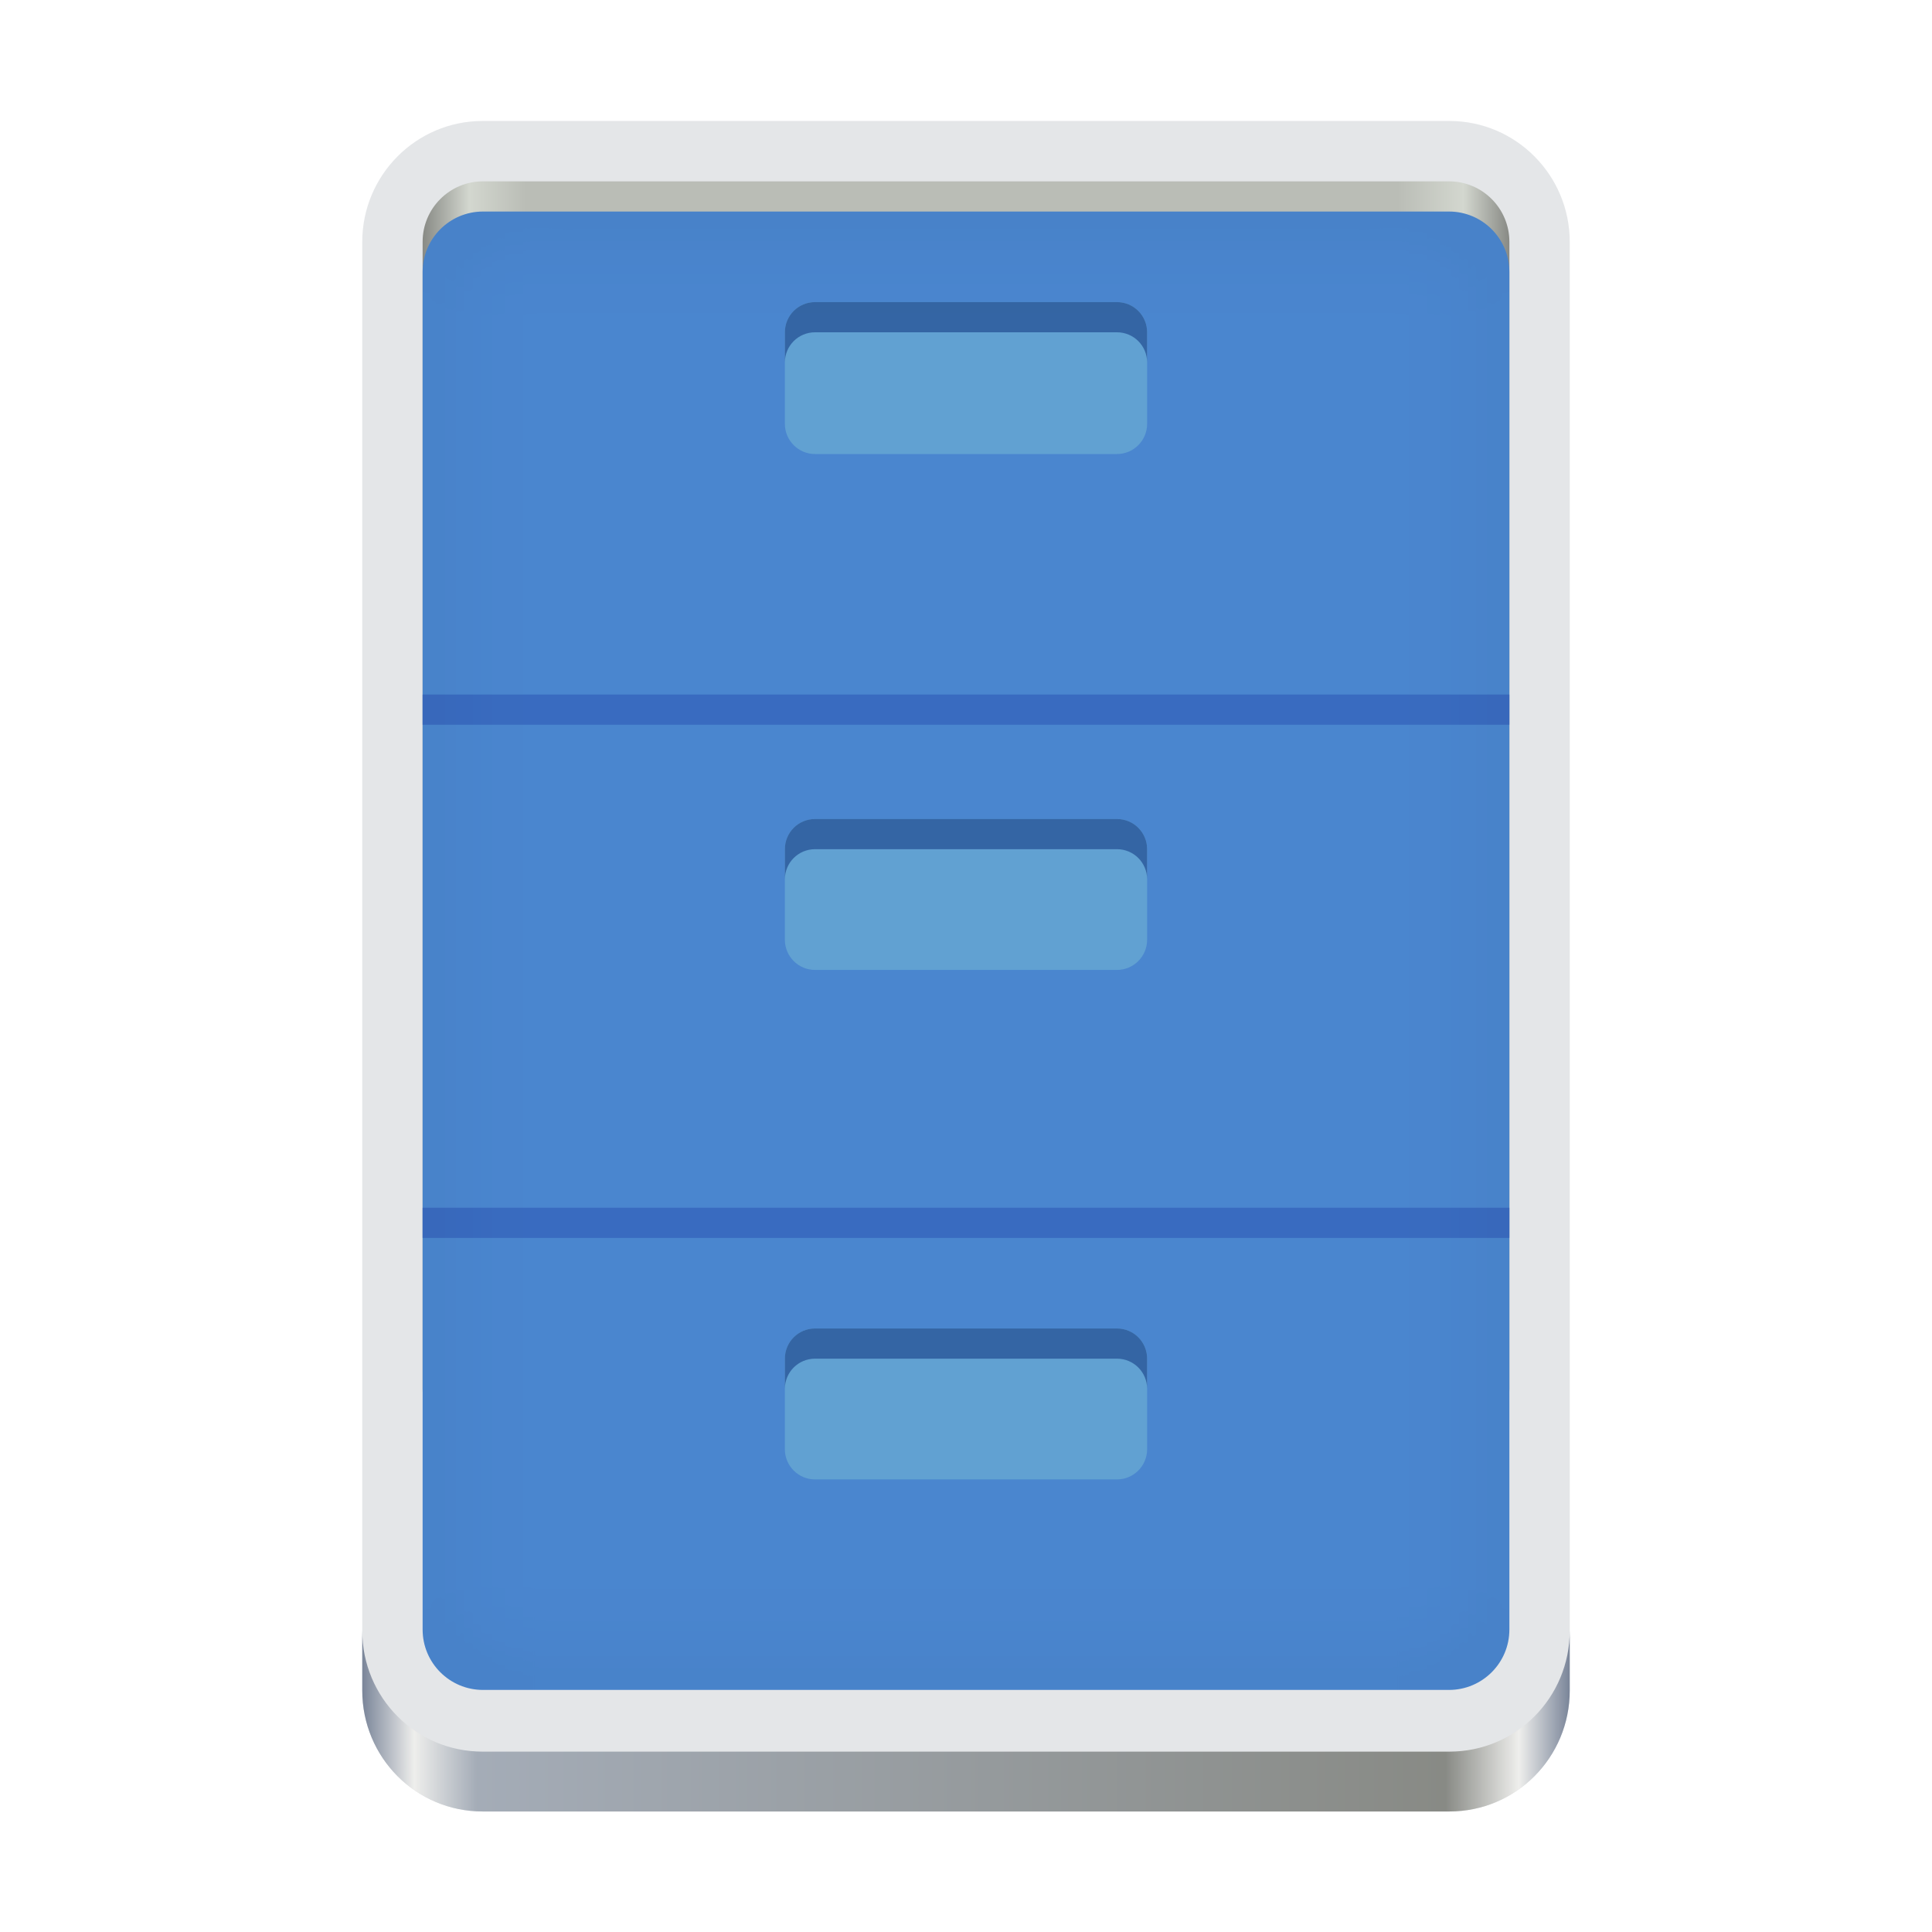
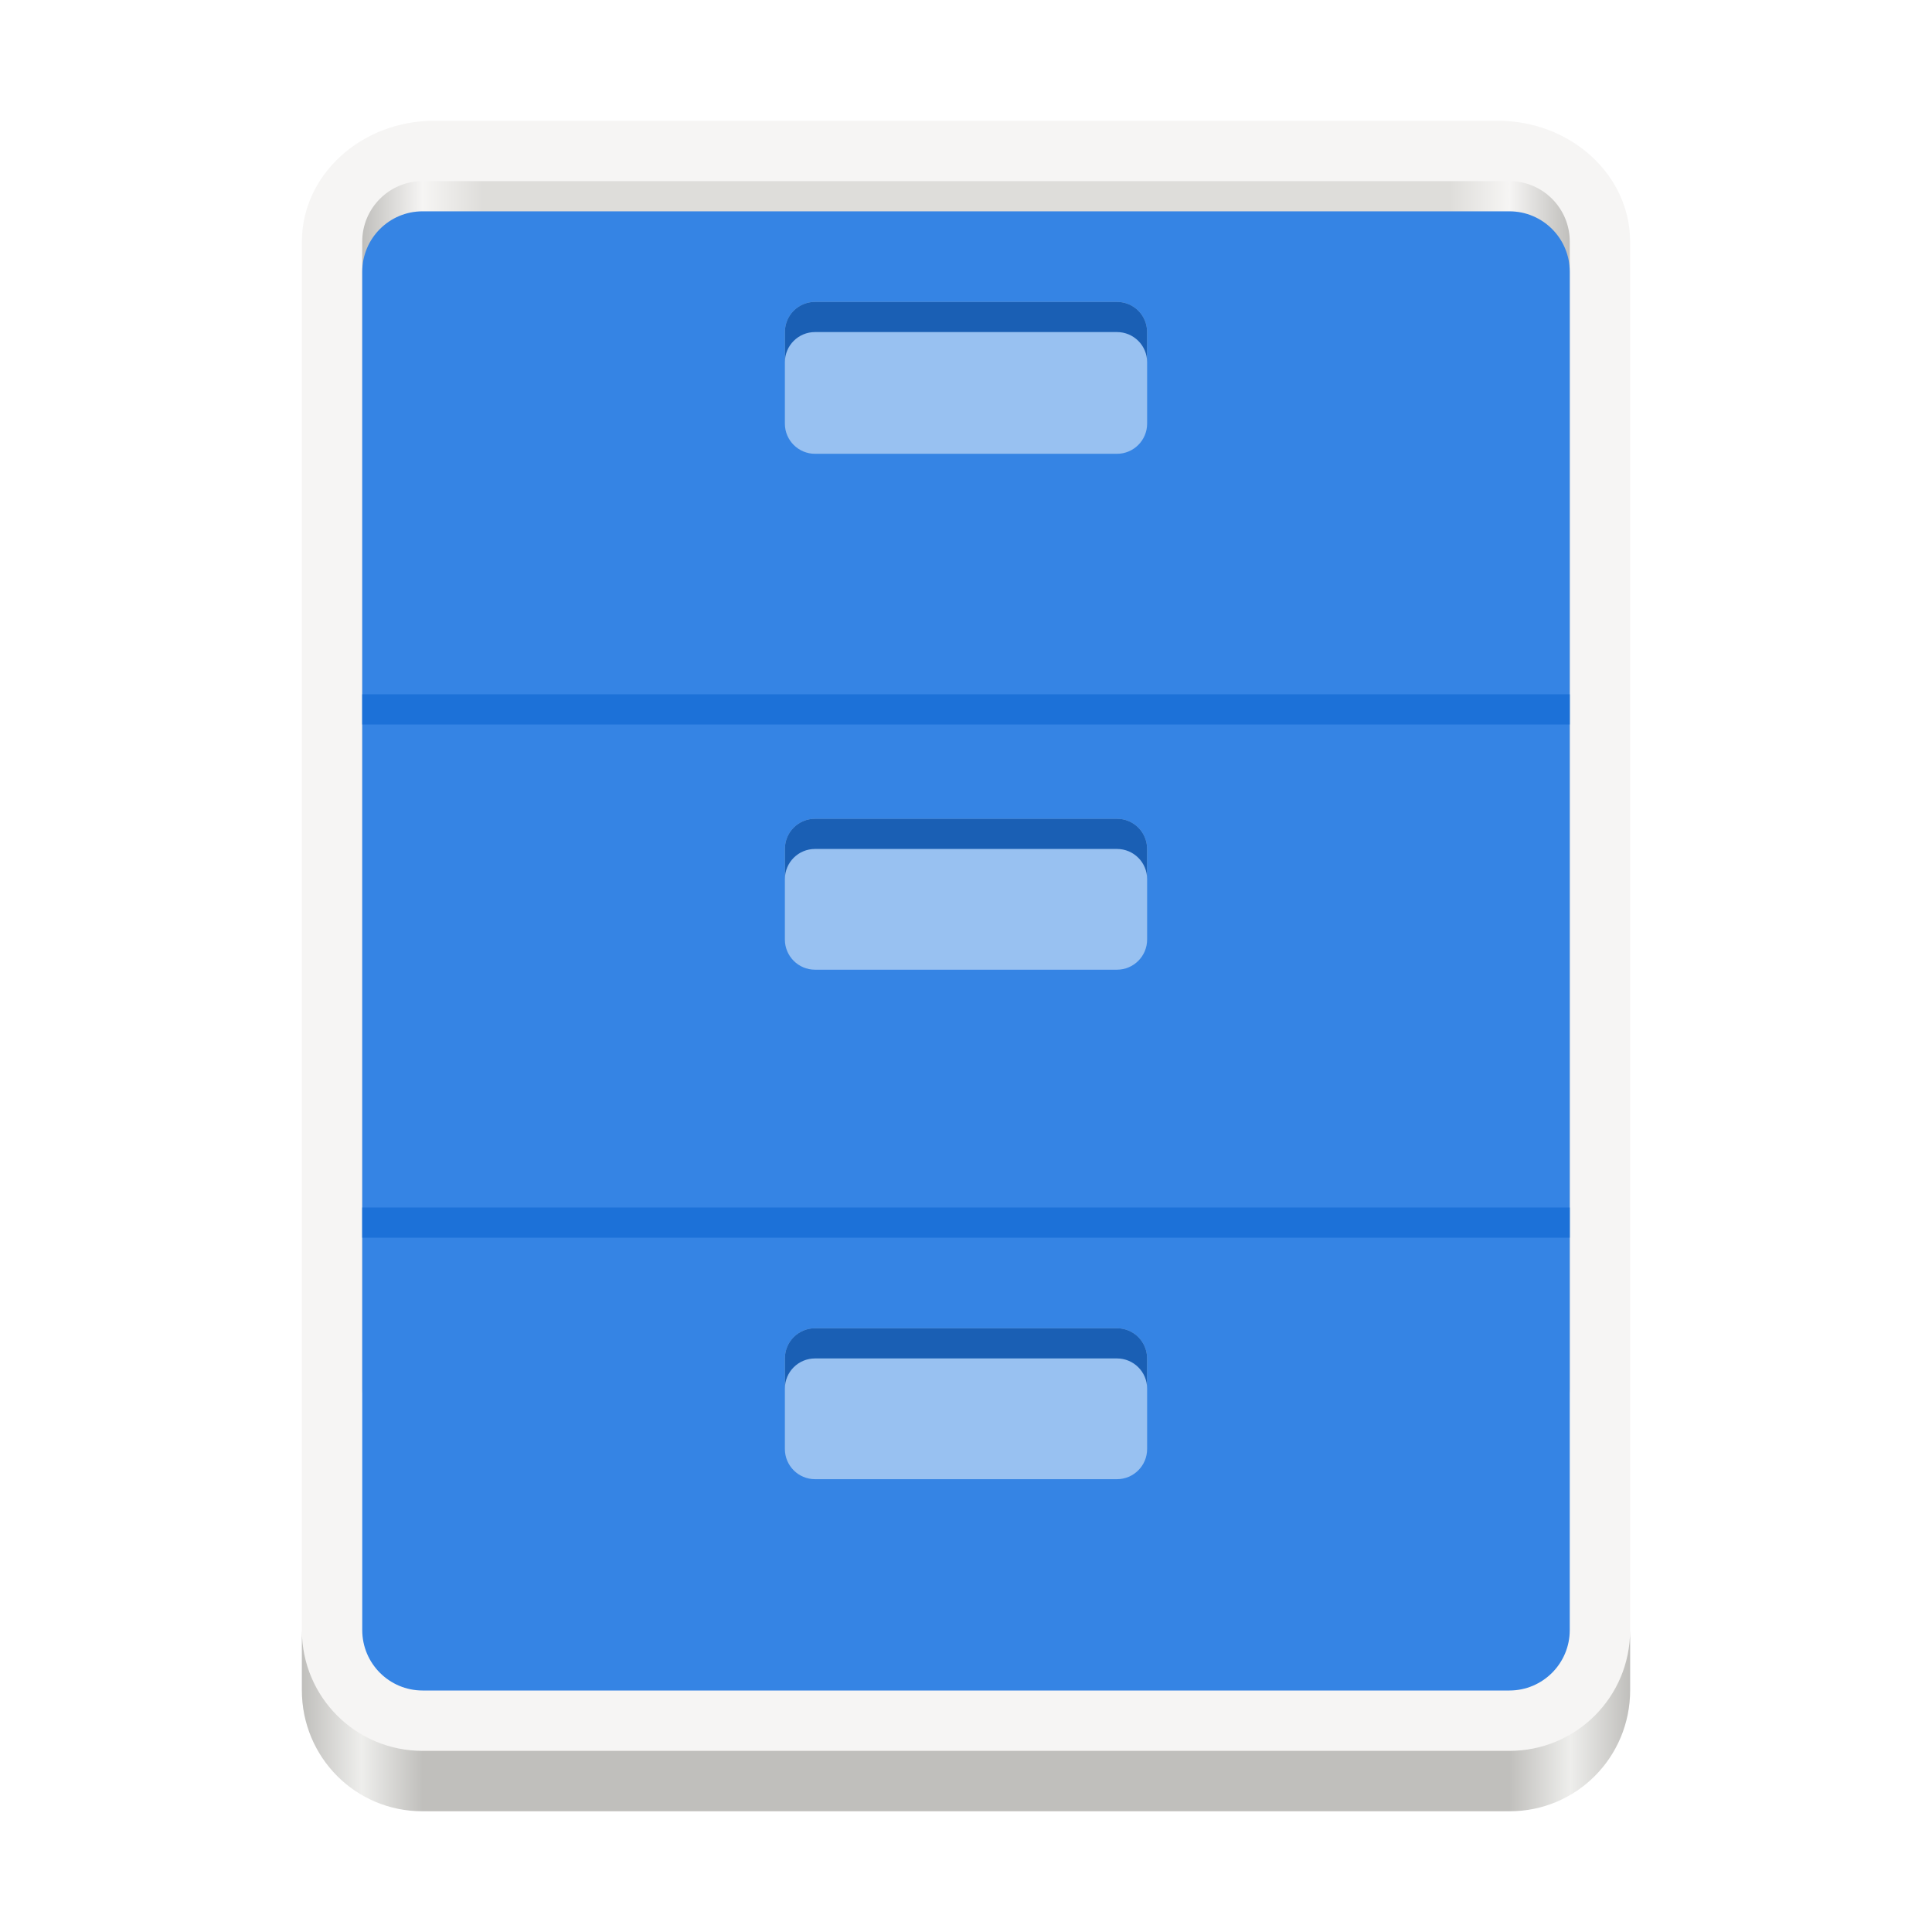
<svg xmlns="http://www.w3.org/2000/svg" xmlns:xlink="http://www.w3.org/1999/xlink" viewBox="0 0 128 128" style="display:inline;enable-background:new" version="1.0" id="svg11300" height="128" width="128">
  <defs id="defs3">
    <linearGradient gradientTransform="matrix(0.25,0,0,0.25,-226,231.0154)" y2="-188" x2="424" y1="-188" x1="136" gradientUnits="userSpaceOnUse" id="linearGradient15471" xlink:href="#linearGradient912-6" />
    <linearGradient id="linearGradient912-6">
-       <stop id="stop908-7" offset="0" style="stop-color:#888a85;stop-opacity:1" />
-       <stop style="stop-color:#d3d7cf;stop-opacity:1" offset="0.043" id="stop916-5" />
-       <stop id="stop920-3" offset="0.095" style="stop-color:#babdb6;stop-opacity:1" />
-       <stop style="stop-color:#babdb6;stop-opacity:1" offset="0.897" id="stop922-5" />
-       <stop id="stop918-6" offset="0.958" style="stop-color:#d3d7cf;stop-opacity:1" />
-       <stop id="stop910-2" offset="1" style="stop-color:#888a85;stop-opacity:1" />
+       <stop id="stop908-7" offset="0" style="stop-color:#c0bfbc;stop-opacity:1" />
+       <stop style="stop-color:#f6f5f4;stop-opacity:1" offset="0.043" id="stop916-5" />
+       <stop id="stop920-3" offset="0.095" style="stop-color:#deddda;stop-opacity:1" />
+       <stop style="stop-color:#deddda;stop-opacity:1" offset="0.897" id="stop922-5" />
+       <stop id="stop918-6" offset="0.958" style="stop-color:#f6f5f4;stop-opacity:1" />
+       <stop id="stop910-2" offset="1" style="stop-color:#c0bfbc;stop-opacity:1" />
    </linearGradient>
    <linearGradient gradientTransform="matrix(0.25,0,0,0.25,-226,166.0154)" y2="471.964" x2="440" y1="471.964" x1="120" gradientUnits="userSpaceOnUse" id="linearGradient15473" xlink:href="#linearGradient966" />
    <linearGradient id="linearGradient966">
-       <stop style="stop-color:#7a8599;stop-opacity:1" offset="0" id="stop954" />
+       <stop style="stop-color:#c0bfbc;stop-opacity:1" offset="0" id="stop954" />
      <stop id="stop956" offset="0.043" style="stop-color:#eeeeec;stop-opacity:1" />
-       <stop style="stop-color:#a4acb7;stop-opacity:1" offset="0.095" id="stop958" />
-       <stop id="stop960" offset="0.897" style="stop-color:#888a85;stop-opacity:1" />
+       <stop style="stop-color:#deddda;stop-opacity:1" offset="0.095" id="stop958" />
+       <stop id="stop960" offset="0.897" style="stop-color:#deddda;stop-opacity:1" />
      <stop style="stop-color:#eeeeec;stop-opacity:1" offset="0.958" id="stop962" />
-       <stop style="stop-color:#7a8599;stop-opacity:1" offset="1" id="stop964" />
+       <stop style="stop-color:#c0bfbc;stop-opacity:1" offset="1" id="stop964" />
    </linearGradient>
    <clipPath id="clipPath937-3" clipPathUnits="userSpaceOnUse">
      <rect ry="16" rx="16" y="-156" x="112" height="391.787" width="288" id="rect939-8" style="display:inline;opacity:1;vector-effect:none;fill:#4a86cf;fill-opacity:1;stroke:none;stroke-width:0.045px;stroke-linecap:butt;stroke-linejoin:miter;stroke-miterlimit:4;stroke-dasharray:none;stroke-dashoffset:0;stroke-opacity:1;marker:none;marker-start:none;marker-mid:none;marker-end:none;paint-order:normal;enable-background:new" />
    </clipPath>
    <filter height="1.146" y="-0.073" width="1.198" x="-0.099" id="filter1000" style="color-interpolation-filters:sRGB">
      <feGaussianBlur id="feGaussianBlur1002" stdDeviation="11.896" />
    </filter>
+     <linearGradient xlink:href="#linearGradient1697" id="linearGradient1381" gradientUnits="userSpaceOnUse" gradientTransform="matrix(0.25,0,0,0.25,148.496,229.2929)" x1="104" y1="472" x2="456" y2="472" />
+     <linearGradient id="linearGradient1697">
+       <stop id="stop1685" offset="0" style="stop-color:#c0bfbc;stop-opacity:1" />
+       <stop style="stop-color:#eeeeec;stop-opacity:1" offset="0.045" id="stop1687" />
+       <stop id="stop1689" offset="0.091" style="stop-color:#c0bfbc;stop-opacity:1" />
+       <stop style="stop-color:#c0bfbc;stop-opacity:1" offset="0.909" id="stop1691" />
+       <stop id="stop1693" offset="0.955" style="stop-color:#eeeeec;stop-opacity:1" />
+       <stop id="stop1695" offset="1" style="stop-color:#c0bfbc;stop-opacity:1" />
+     </linearGradient>
+     <linearGradient gradientTransform="matrix(0.25,0,0,0.25,144.496,294.2929)" y2="-188" x2="456" y1="-188" x1="136" gradientUnits="userSpaceOnUse" id="linearGradient15471-0" xlink:href="#linearGradient1711" />
+     <linearGradient id="linearGradient1711">
+       <stop style="stop-color:#c0bfbc;stop-opacity:1" offset="0" id="stop1699" />
+       <stop id="stop1701" offset="0.05" style="stop-color:#f6f5f4;stop-opacity:1" />
+       <stop style="stop-color:#deddda;stop-opacity:1" offset="0.1" id="stop1703" />
+       <stop id="stop1705" offset="0.9" style="stop-color:#deddda;stop-opacity:1" />
+       <stop style="stop-color:#f6f5f4;stop-opacity:1" offset="0.95" id="stop1707" />
+       <stop style="stop-color:#c0bfbc;stop-opacity:1" offset="1" id="stop1709" />
+     </linearGradient>
  </defs>
  <g transform="translate(0,-172)" style="display:inline" id="layer1">
    <g style="display:inline" id="layer9">
-       <g transform="translate(220)" id="g1056">
-         <rect ry="8.018" rx="7.975" y="180.015" x="-196" height="112" width="80" id="rect15435" style="opacity:1;vector-effect:none;fill:#e4e6e8;fill-opacity:1;stroke:none;stroke-width:0.011px;stroke-linecap:butt;stroke-linejoin:miter;stroke-miterlimit:4;stroke-dasharray:none;stroke-dashoffset:0;stroke-opacity:1;marker:none;marker-start:none;marker-mid:none;marker-end:none;paint-order:normal" />
-         <rect rx="4" y="184.015" x="-192" height="84" width="72" id="rect15437" style="display:inline;opacity:1;vector-effect:none;fill:url(#linearGradient15471);fill-opacity:1;stroke:none;stroke-width:0.011px;stroke-linecap:butt;stroke-linejoin:miter;stroke-miterlimit:4;stroke-dasharray:none;stroke-dashoffset:0;stroke-opacity:1;marker:none;marker-start:none;marker-mid:none;marker-end:none;paint-order:normal;enable-background:new" ry="4" />
-         <path id="path15439" d="m -196,280.032 v 3.965 c 0,4.442 3.557,8.018 7.975,8.018 h 64.05 c 4.418,0 7.975,-3.576 7.975,-8.018 v -3.965 c 0,4.442 -3.557,8.018 -7.975,8.018 h -64.05 c -4.418,0 -7.975,-3.576 -7.975,-8.018 z" style="display:inline;opacity:1;vector-effect:none;fill:url(#linearGradient15473);fill-opacity:1;stroke:none;stroke-width:0.011px;stroke-linecap:butt;stroke-linejoin:miter;stroke-miterlimit:4;stroke-dasharray:none;stroke-dashoffset:0;stroke-opacity:1;marker:none;marker-start:none;marker-mid:none;marker-end:none;paint-order:normal;enable-background:new" />
-         <rect ry="4" rx="4" y="186.015" x="-192" height="97.947" width="72" id="rect15441" style="display:inline;opacity:1;vector-effect:none;fill:#4a86cf;fill-opacity:1;stroke:none;stroke-width:0.011px;stroke-linecap:butt;stroke-linejoin:miter;stroke-miterlimit:4;stroke-dasharray:none;stroke-dashoffset:0;stroke-opacity:1;marker:none;marker-start:none;marker-mid:none;marker-end:none;paint-order:normal;enable-background:new" />
-         <rect ry="0" rx="0" y="218.015" x="-192" height="2" width="72" id="rect15443" style="display:inline;opacity:1;vector-effect:none;fill:#396bc0;fill-opacity:1;stroke:none;stroke-width:0.011px;stroke-linecap:butt;stroke-linejoin:miter;stroke-miterlimit:4;stroke-dasharray:none;stroke-dashoffset:0;stroke-opacity:1;marker:none;marker-start:none;marker-mid:none;marker-end:none;paint-order:normal;enable-background:new" />
-         <g transform="matrix(0.25,0,0,-0.25,-226,217.0154)" id="g15447">
-           <rect style="opacity:1;vector-effect:none;fill:#61a1d2;fill-opacity:1;stroke:none;stroke-width:16;stroke-linecap:round;stroke-linejoin:miter;stroke-miterlimit:4;stroke-dasharray:none;stroke-dashoffset:0;stroke-opacity:1;marker:none;marker-start:none;marker-mid:none;marker-end:none;paint-order:normal" id="rect15445" width="96" height="40" x="232" y="-76.981" rx="8" ry="8" />
+       <g id="g933" transform="translate(-154.496,-63.29289)">
+         <rect ry="8.018" rx="8.773" y="243.293" x="174.496" height="112" width="88" id="rect15435-6" style="display:inline;opacity:1;vector-effect:none;fill:#f6f5f4;fill-opacity:1;stroke:none;stroke-width:0.012px;stroke-linecap:butt;stroke-linejoin:miter;stroke-miterlimit:4;stroke-dasharray:none;stroke-dashoffset:0;stroke-opacity:1;marker:none;marker-start:none;marker-mid:none;marker-end:none;paint-order:normal;enable-background:new" />
+         <rect rx="4" y="247.293" x="178.496" height="84" width="80" id="rect15437-7" style="display:inline;opacity:1;vector-effect:none;fill:url(#linearGradient15471-0);fill-opacity:1;stroke:none;stroke-width:0.011px;stroke-linecap:butt;stroke-linejoin:miter;stroke-miterlimit:4;stroke-dasharray:none;stroke-dashoffset:0;stroke-opacity:1;marker:none;marker-start:none;marker-mid:none;marker-end:none;paint-order:normal;enable-background:new" ry="4" />
+         <path id="path15439-1" d="m 174.496,343.293 v 3.982 c 0,4.442 3.557,8.018 7.975,8.018 h 72.05 c 4.418,0 7.975,-3.576 7.975,-8.018 v -3.982 c 0,4.442 -3.582,8 -8,8 h -72 c -4.418,0 -8,-3.558 -8,-8 z" style="display:inline;opacity:1;vector-effect:none;fill:url(#linearGradient1381);fill-opacity:1;stroke:none;stroke-width:0.011px;stroke-linecap:butt;stroke-linejoin:miter;stroke-miterlimit:4;stroke-dasharray:none;stroke-dashoffset:0;stroke-opacity:1;marker:none;marker-start:none;marker-mid:none;marker-end:none;paint-order:normal;enable-background:new" />
+         <rect ry="4.002" rx="4" y="249.293" x="178.496" height="98" width="80" id="rect15441-8" style="display:inline;opacity:1;vector-effect:none;fill:#3584e4;fill-opacity:1;stroke:none;stroke-width:0.012px;stroke-linecap:butt;stroke-linejoin:miter;stroke-miterlimit:4;stroke-dasharray:none;stroke-dashoffset:0;stroke-opacity:1;marker:none;marker-start:none;marker-mid:none;marker-end:none;paint-order:normal;enable-background:new" />
+         <rect ry="0" rx="0" y="281.293" x="178.496" height="2" width="80" id="rect15443-6" style="display:inline;opacity:1;vector-effect:none;fill:#1c71d8;fill-opacity:1;stroke:none;stroke-width:0.012px;stroke-linecap:butt;stroke-linejoin:miter;stroke-miterlimit:4;stroke-dasharray:none;stroke-dashoffset:0;stroke-opacity:1;marker:none;marker-start:none;marker-mid:none;marker-end:none;paint-order:normal;enable-background:new" />
+         <g transform="matrix(0.25,0,0,-0.25,148.496,280.2929)" id="g15447-1" style="display:inline;enable-background:new">
+           <rect style="opacity:1;vector-effect:none;fill:#98c1f1;fill-opacity:1;stroke:none;stroke-width:16;stroke-linecap:round;stroke-linejoin:miter;stroke-miterlimit:4;stroke-dasharray:none;stroke-dashoffset:0;stroke-opacity:1;marker:none;marker-start:none;marker-mid:none;marker-end:none;paint-order:normal" id="rect15445-2" width="96" height="40" x="232" y="-76.981" rx="8" ry="8" />
        </g>
-         <g transform="matrix(0.25,0,0,-0.25,-226,281.0154)" id="g15453">
-           <rect style="display:inline;opacity:1;vector-effect:none;fill:#61a1d2;fill-opacity:1;stroke:none;stroke-width:16;stroke-linecap:round;stroke-linejoin:miter;stroke-miterlimit:4;stroke-dasharray:none;stroke-dashoffset:0;stroke-opacity:1;marker:none;marker-start:none;marker-mid:none;marker-end:none;paint-order:normal;enable-background:new" id="rect15449" width="96" height="40" x="232" y="44" rx="8" ry="8" />
-           <path style="display:inline;opacity:1;vector-effect:none;fill:#3465a4;fill-opacity:1;stroke:none;stroke-width:0.045px;stroke-linecap:butt;stroke-linejoin:miter;stroke-miterlimit:4;stroke-dasharray:none;stroke-dashoffset:0;stroke-opacity:1;marker:none;marker-start:none;marker-mid:none;marker-end:none;paint-order:normal;enable-background:new" d="m 240,84 c -4.432,0 -8,-3.568 -8,-8 v -8 c 0,4.432 3.568,8 8,8 h 80 c 4.432,0 8,-3.568 8,-8 v 8 c 0,4.432 -3.568,8 -8,8 z" id="path15451" />
+         <g transform="matrix(0.25,0,0,-0.25,148.496,344.2929)" id="g15453-7" style="display:inline;enable-background:new">
+           <rect style="display:inline;opacity:1;vector-effect:none;fill:#98c1f1;fill-opacity:1;stroke:none;stroke-width:16;stroke-linecap:round;stroke-linejoin:miter;stroke-miterlimit:4;stroke-dasharray:none;stroke-dashoffset:0;stroke-opacity:1;marker:none;marker-start:none;marker-mid:none;marker-end:none;paint-order:normal;enable-background:new" id="rect15449-6" width="96" height="40" x="232" y="44" rx="8" ry="8" />
+           <path style="display:inline;opacity:1;vector-effect:none;fill:#1a5fb4;fill-opacity:1;stroke:none;stroke-width:0.045px;stroke-linecap:butt;stroke-linejoin:miter;stroke-miterlimit:4;stroke-dasharray:none;stroke-dashoffset:0;stroke-opacity:1;marker:none;marker-start:none;marker-mid:none;marker-end:none;paint-order:normal;enable-background:new" d="m 240,84 c -4.432,0 -8,-3.568 -8,-8 v -8 c 0,4.432 3.568,8 8,8 h 80 c 4.432,0 8,-3.568 8,-8 v 8 c 0,4.432 -3.568,8 -8,8 z" id="path15451-5" />
        </g>
-         <g transform="matrix(0.25,0,0,-0.25,-226,153.0154)" id="g15459">
-           <rect style="display:inline;opacity:1;vector-effect:none;fill:#61a1d2;fill-opacity:1;stroke:none;stroke-width:16;stroke-linecap:round;stroke-linejoin:miter;stroke-miterlimit:4;stroke-dasharray:none;stroke-dashoffset:0;stroke-opacity:1;marker:none;marker-start:none;marker-mid:none;marker-end:none;paint-order:normal;enable-background:new" id="rect15455" width="96" height="40.263" x="232" y="-196.263" rx="8" ry="8" />
-           <path style="display:inline;opacity:1;vector-effect:none;fill:#3465a4;fill-opacity:1;stroke:none;stroke-width:0.045px;stroke-linecap:butt;stroke-linejoin:miter;stroke-miterlimit:4;stroke-dasharray:none;stroke-dashoffset:0;stroke-opacity:1;marker:none;marker-start:none;marker-mid:none;marker-end:none;paint-order:normal;enable-background:new" d="m 240,-156 c -4.432,0 -8,-3.568 -8,-8 v -8 c 0,4.432 3.568,8 8,8 h 80 c 4.432,0 8,-3.568 8,-8 v 8 c 0,4.432 -3.568,8 -8,8 z" id="path15457" />
+         <g transform="matrix(0.25,0,0,-0.25,148.496,216.2929)" id="g15459-5" style="display:inline;enable-background:new">
+           <rect style="display:inline;opacity:1;vector-effect:none;fill:#98c1f1;fill-opacity:1;stroke:none;stroke-width:16;stroke-linecap:round;stroke-linejoin:miter;stroke-miterlimit:4;stroke-dasharray:none;stroke-dashoffset:0;stroke-opacity:1;marker:none;marker-start:none;marker-mid:none;marker-end:none;paint-order:normal;enable-background:new" id="rect15455-9" width="96" height="40.263" x="232" y="-196.263" rx="8" ry="8" />
+           <path style="display:inline;opacity:1;vector-effect:none;fill:#1a5fb4;fill-opacity:1;stroke:none;stroke-width:0.045px;stroke-linecap:butt;stroke-linejoin:miter;stroke-miterlimit:4;stroke-dasharray:none;stroke-dashoffset:0;stroke-opacity:1;marker:none;marker-start:none;marker-mid:none;marker-end:none;paint-order:normal;enable-background:new" d="m 240,-156 c -4.432,0 -8,-3.568 -8,-8 v -8 c 0,4.432 3.568,8 8,8 h 80 c 4.432,0 8,-3.568 8,-8 v 8 c 0,4.432 -3.568,8 -8,8 z" id="path15457-1" />
        </g>
-         <rect ry="0" rx="0" y="252.015" x="-192" height="2" width="72" id="rect15461" style="display:inline;opacity:1;vector-effect:none;fill:#396bc0;fill-opacity:1;stroke:none;stroke-width:0.011px;stroke-linecap:butt;stroke-linejoin:miter;stroke-miterlimit:4;stroke-dasharray:none;stroke-dashoffset:0;stroke-opacity:1;marker:none;marker-start:none;marker-mid:none;marker-end:none;paint-order:normal;enable-background:new" />
-         <path id="path15465" d="m -166,226.261 c -1.108,0 -2,0.892 -2,2 v 2 c 0,-1.108 0.892,-2 2,-2 h 20 c 1.108,0 2,0.892 2,2 v -2 c 0,-1.108 -0.892,-2 -2,-2 z" style="display:inline;opacity:1;vector-effect:none;fill:#3465a4;fill-opacity:1;stroke:none;stroke-width:0.011px;stroke-linecap:butt;stroke-linejoin:miter;stroke-miterlimit:4;stroke-dasharray:none;stroke-dashoffset:0;stroke-opacity:1;marker:none;marker-start:none;marker-mid:none;marker-end:none;paint-order:normal;enable-background:new" />
-         <rect transform="matrix(0.25,0,0,0.25,-220,225.0154)" ry="16" rx="16" y="-156" x="112" height="391.787" width="288" id="rect15467" style="display:inline;opacity:0.743;vector-effect:none;fill:none;fill-opacity:1;stroke:#000000;stroke-width:1;stroke-linecap:butt;stroke-linejoin:miter;stroke-miterlimit:4;stroke-dasharray:none;stroke-dashoffset:0;stroke-opacity:1;marker:none;marker-start:none;marker-mid:none;marker-end:none;paint-order:normal;filter:url(#filter1000);enable-background:new" clip-path="url(#clipPath937-3)" />
+         <rect ry="0" rx="0" y="315.293" x="178.496" height="2" width="80" id="rect15461-2" style="display:inline;opacity:1;vector-effect:none;fill:#1c71d8;fill-opacity:1;stroke:none;stroke-width:0.012px;stroke-linecap:butt;stroke-linejoin:miter;stroke-miterlimit:4;stroke-dasharray:none;stroke-dashoffset:0;stroke-opacity:1;marker:none;marker-start:none;marker-mid:none;marker-end:none;paint-order:normal;enable-background:new" />
+         <path id="path15465-5" d="m 208.496,289.538 c -1.108,0 -2,0.892 -2,2 v 2 c 0,-1.108 0.892,-2 2,-2 h 20 c 1.108,0 2,0.892 2,2 v -2 c 0,-1.108 -0.892,-2 -2,-2 z" style="display:inline;opacity:1;vector-effect:none;fill:#1a5fb4;fill-opacity:1;stroke:none;stroke-width:0.011px;stroke-linecap:butt;stroke-linejoin:miter;stroke-miterlimit:4;stroke-dasharray:none;stroke-dashoffset:0;stroke-opacity:1;marker:none;marker-start:none;marker-mid:none;marker-end:none;paint-order:normal;enable-background:new" />
      </g>
    </g>
  </g>
</svg>
